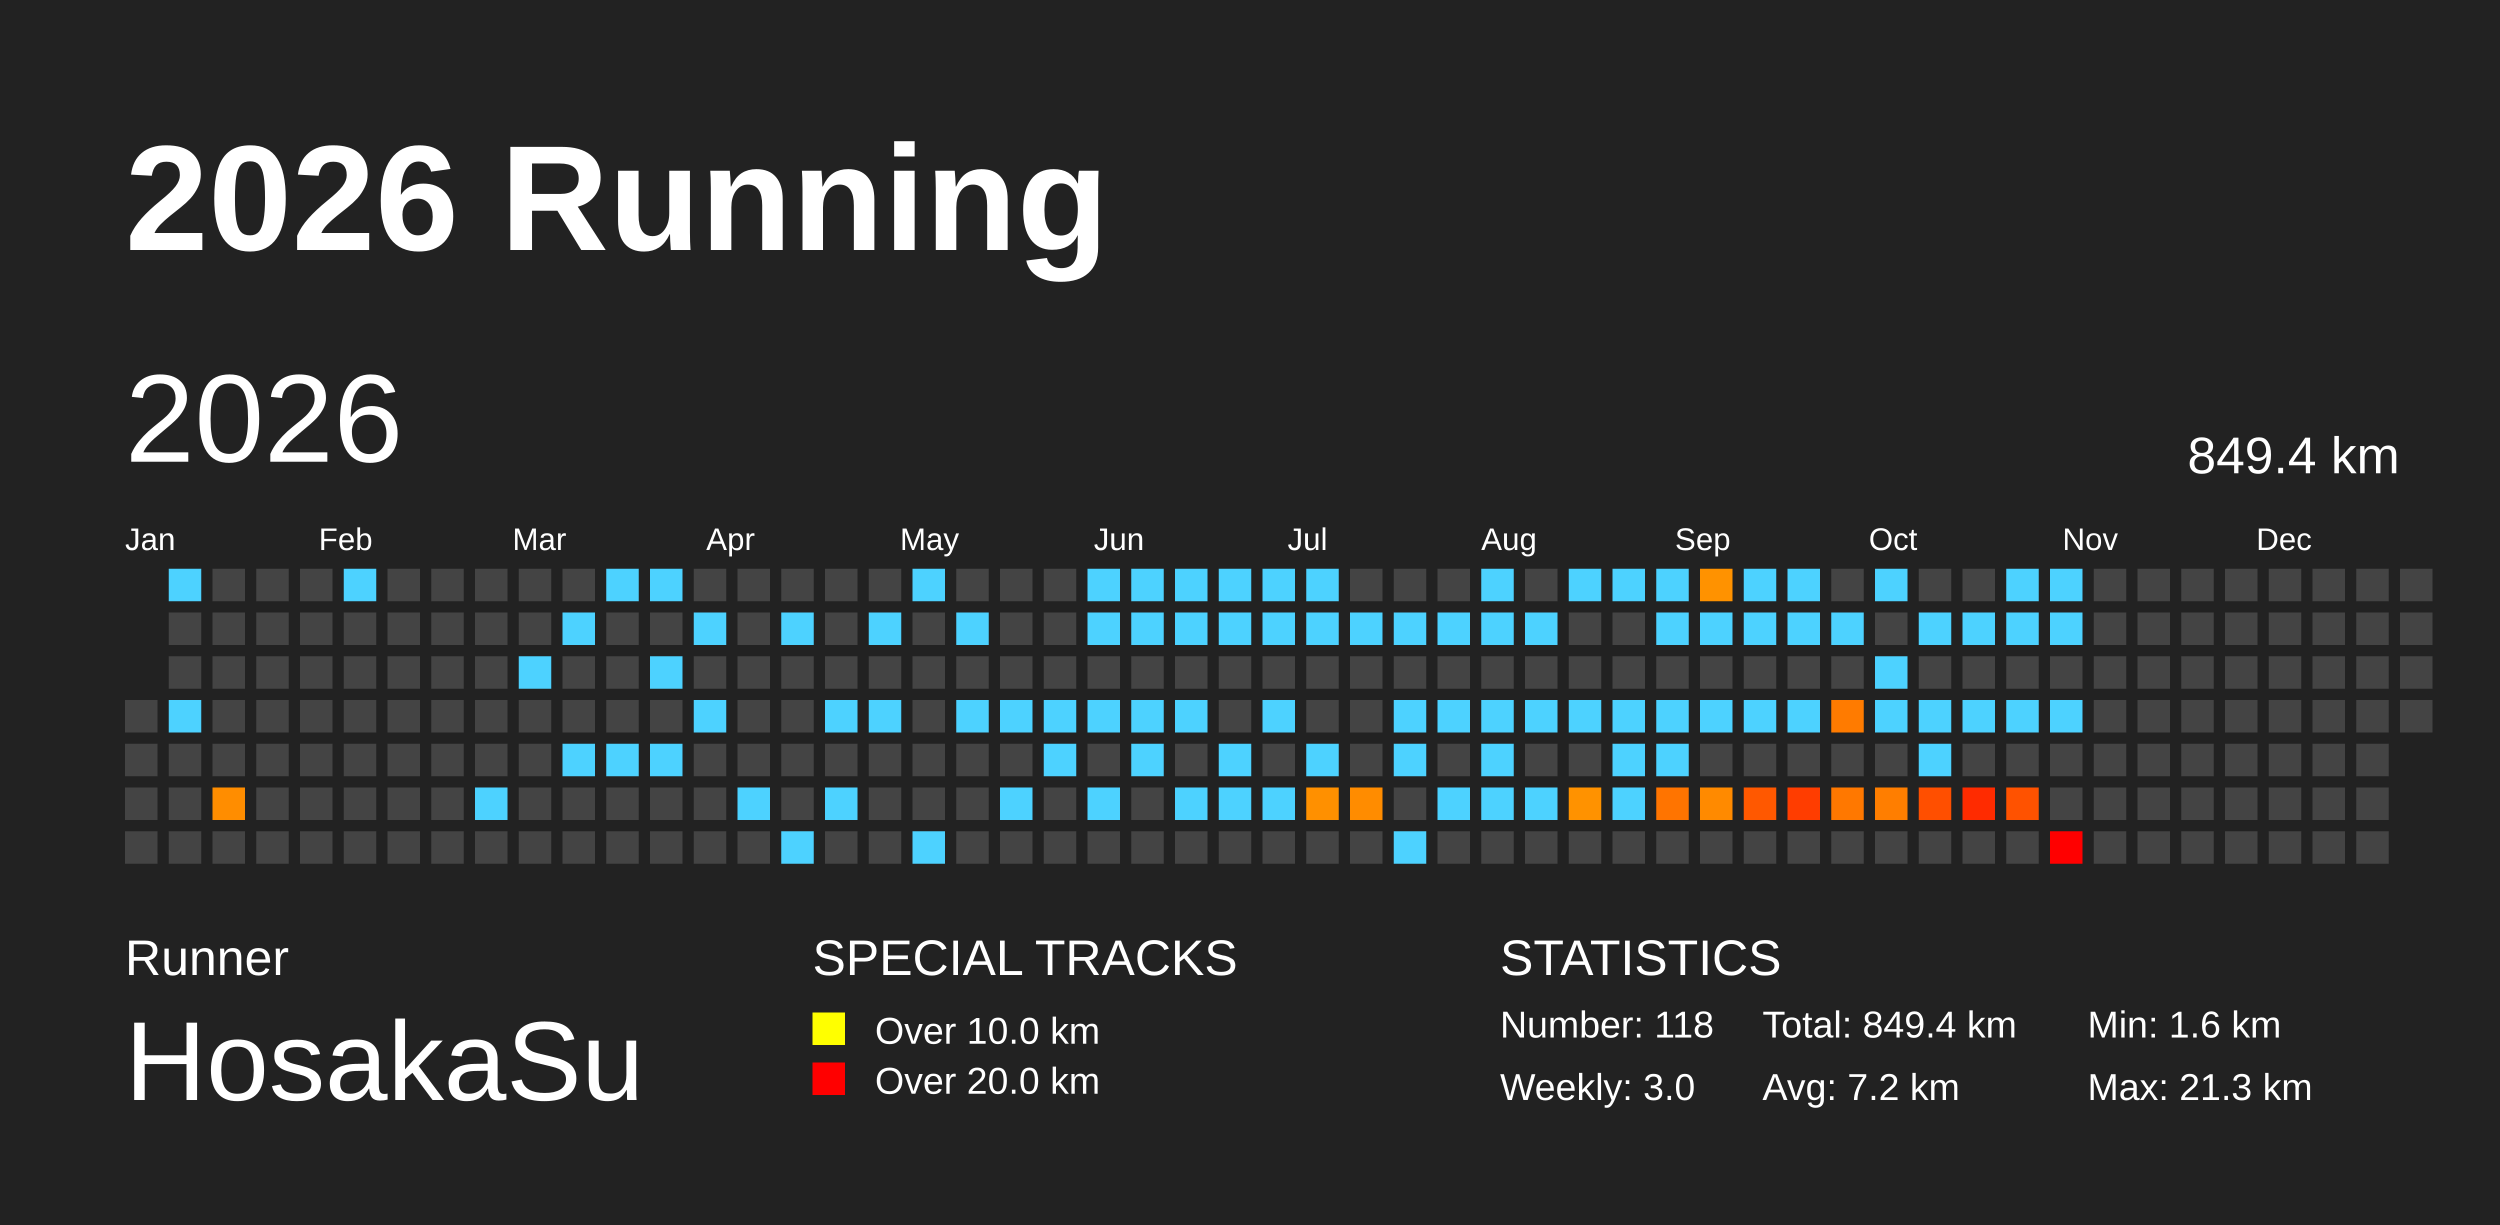
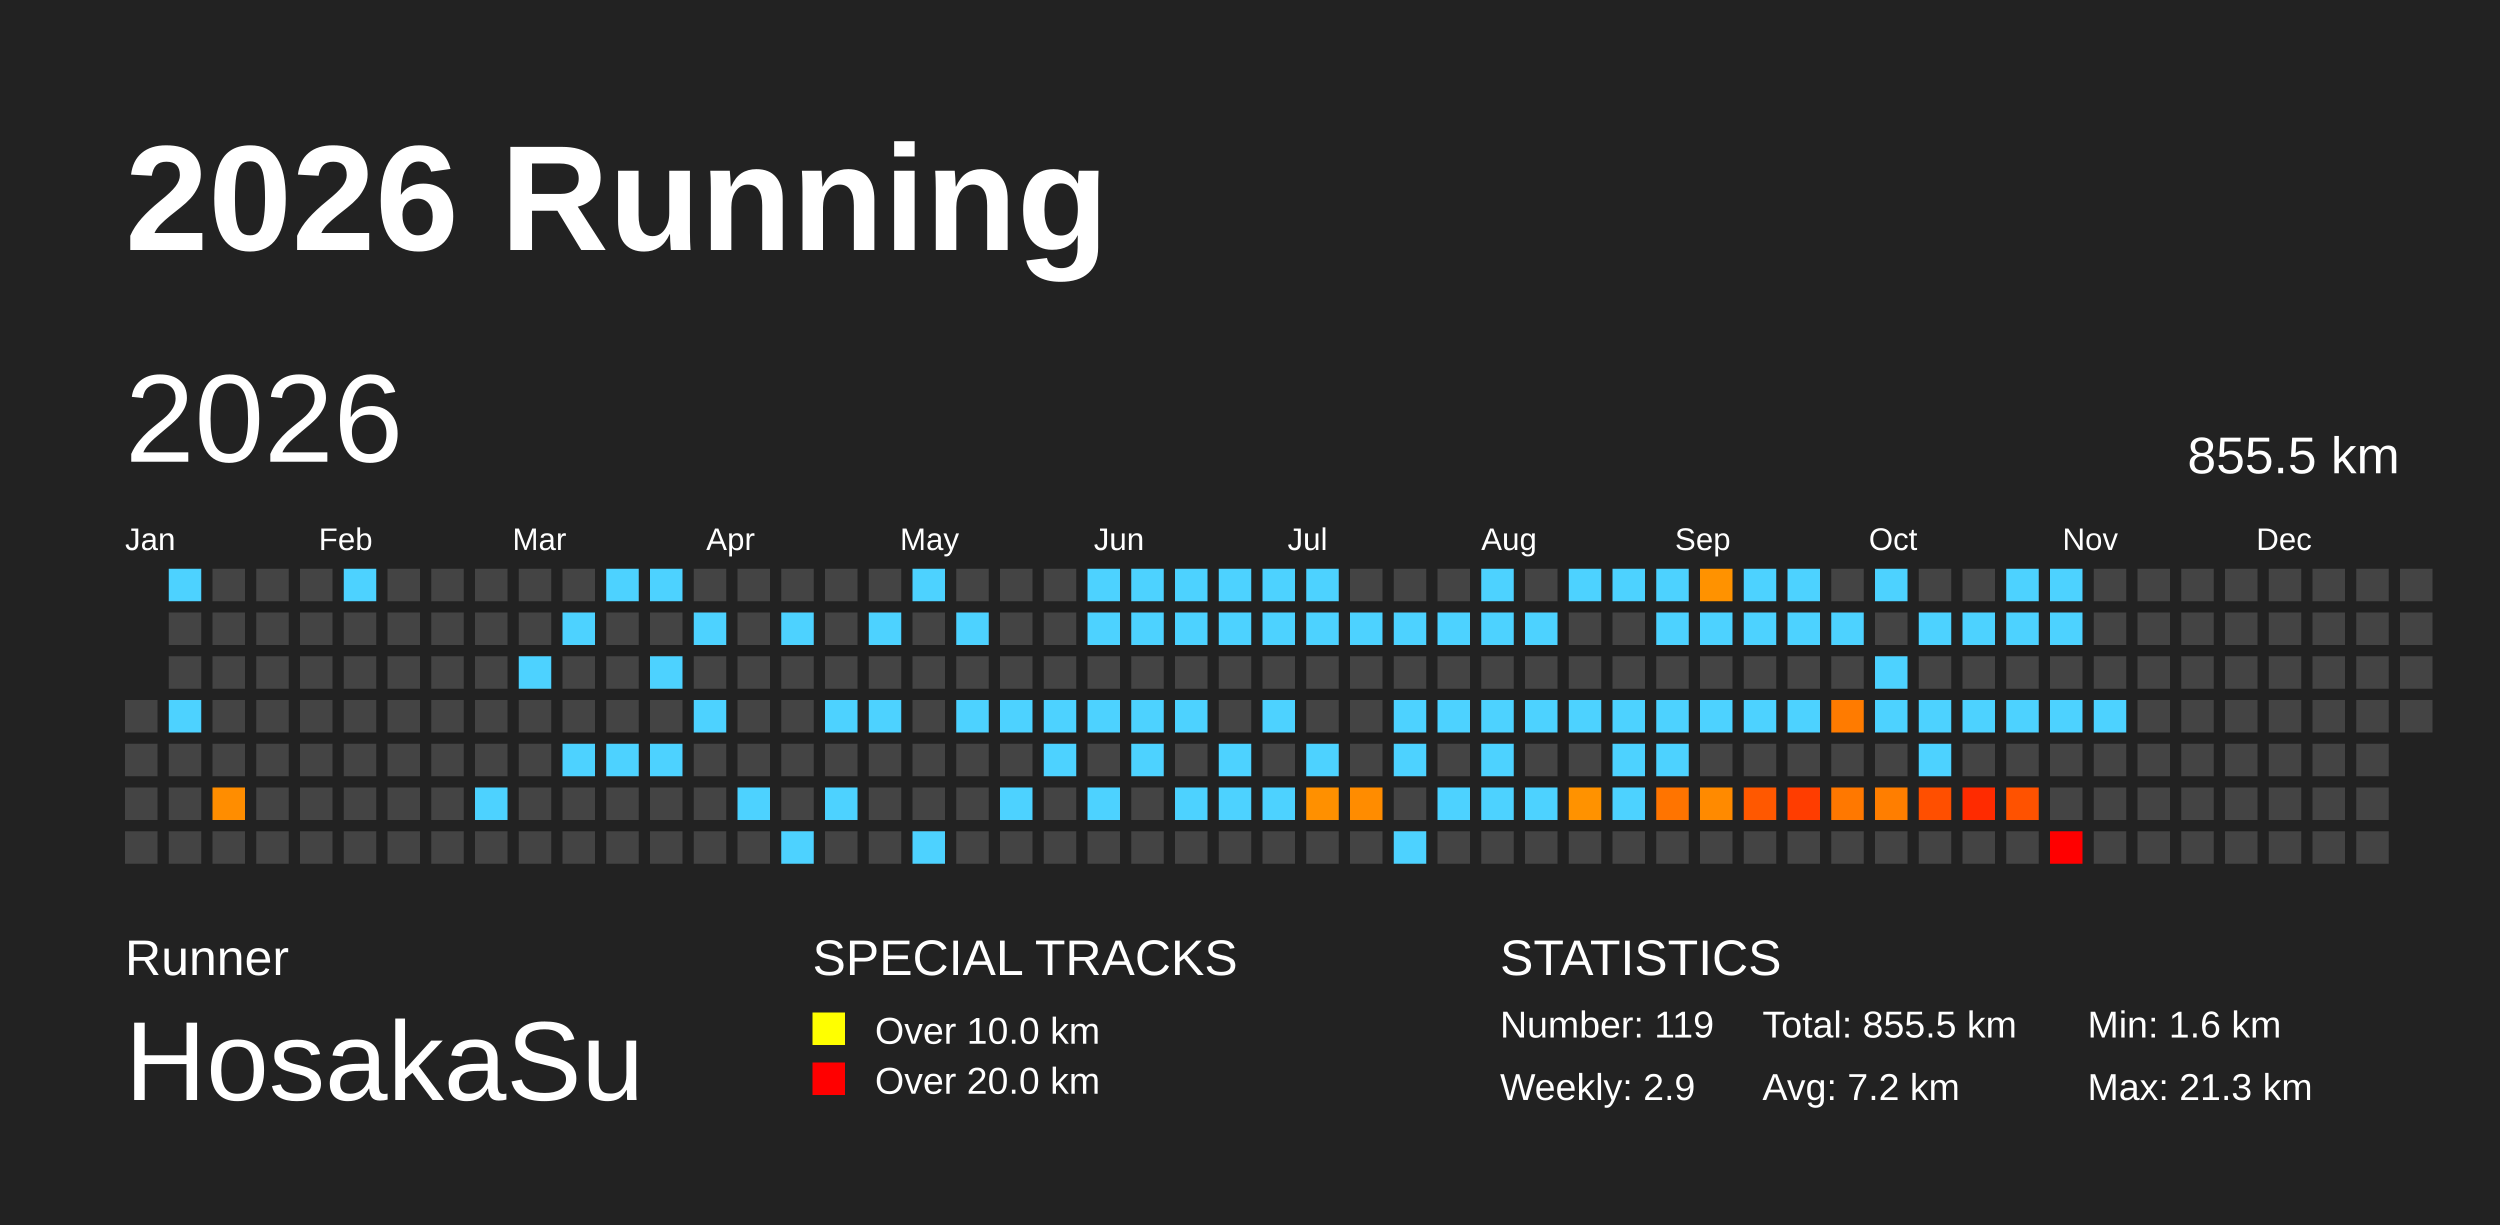
<svg xmlns="http://www.w3.org/2000/svg" baseProfile="full" height="98mm" version="1.1" viewBox="0,0,200,98" width="200mm">
  <defs>
    <pattern height="2" id="indoor-stripe" patternUnits="userSpaceOnUse" width="2">
      <line stroke="white" stroke-opacity="0.45" stroke-width="0.5" x1="0" x2="2" y1="2" y2="0" />
    </pattern>
  </defs>
  <rect fill="#222222" height="98" width="200" x="0" y="0" />
  <text fill="#FFFFFF" style="font-size:12px; font-family:Arial; font-weight:bold;" x="10" y="20">2026 Running</text>
  <text fill="#FFFFFF" style="font-size:4px; font-family:Arial" x="10" y="78">Runner</text>
  <text fill="#FFFFFF" style="font-size:9px; font-family:Arial" x="10" y="88">HosakaSu</text>
  <text fill="#FFFFFF" style="font-size:4px; font-family:Arial" x="65" y="78">SPECIAL TRACKS</text>
  <rect fill="yellow" height="2.6" width="2.6" x="65" y="81" />
  <text fill="#FFFFFF" style="font-size:3px; font-family:Arial" x="70" y="83.5">Over 10.0 km</text>
  <rect fill="red" height="2.6" width="2.6" x="65" y="85" />
  <text fill="#FFFFFF" style="font-size:3px; font-family:Arial" x="70" y="87.5">Over 20.0 km</text>
  <text fill="#FFFFFF" style="font-size:4px; font-family:Arial" x="120" y="78">STATISTICS</text>
-   <text fill="#FFFFFF" style="font-size:3px; font-family:Arial" x="120" y="83">Number: 118</text>
-   <text fill="#FFFFFF" style="font-size:3px; font-family:Arial" x="120" y="88">Weekly: 3.0</text>
-   <text fill="#FFFFFF" style="font-size:3px; font-family:Arial" x="141" y="83">Total: 849.4 km</text>
+   <text fill="#FFFFFF" style="font-size:3px; font-family:Arial" x="120" y="83">Number: 119</text>
+   <text fill="#FFFFFF" style="font-size:3px; font-family:Arial" x="120" y="88">Weekly: 2.9</text>
+   <text fill="#FFFFFF" style="font-size:3px; font-family:Arial" x="141" y="83">Total: 855.5 km</text>
  <text fill="#FFFFFF" style="font-size:3px; font-family:Arial" x="141" y="88">Avg: 7.2 km</text>
  <text fill="#FFFFFF" style="font-size:3px; font-family:Arial" x="167" y="83">Min: 1.6 km</text>
  <text fill="#FFFFFF" style="font-size:3px; font-family:Arial" x="167" y="88">Max: 21.3 km</text>
  <text dominant-baseline="hanging" fill="#FFFFFF" style="font-size:10.0px; font-family:Arial;" x="10" y="30">2026</text>
-   <text dominant-baseline="hanging" fill="#FFFFFF" style="font-size:4.125px; font-family:Arial;" x="175" y="35">849.4 km</text>
+   <text dominant-baseline="hanging" fill="#FFFFFF" style="font-size:4.125px; font-family:Arial;" x="175" y="35">855.5 km</text>
  <text fill="#FFFFFF" style="font-size:2.5px; font-family:Arial" x="10.0" y="44">Jan</text>
  <text fill="#FFFFFF" style="font-size:2.5px; font-family:Arial" x="25.5" y="44">Feb</text>
  <text fill="#FFFFFF" style="font-size:2.5px; font-family:Arial" x="41.0" y="44">Mar</text>
  <text fill="#FFFFFF" style="font-size:2.5px; font-family:Arial" x="56.5" y="44">Apr</text>
  <text fill="#FFFFFF" style="font-size:2.5px; font-family:Arial" x="72.0" y="44">May</text>
  <text fill="#FFFFFF" style="font-size:2.5px; font-family:Arial" x="87.5" y="44">Jun</text>
  <text fill="#FFFFFF" style="font-size:2.5px; font-family:Arial" x="103.0" y="44">Jul</text>
  <text fill="#FFFFFF" style="font-size:2.5px; font-family:Arial" x="118.5" y="44">Aug</text>
  <text fill="#FFFFFF" style="font-size:2.5px; font-family:Arial" x="134.0" y="44">Sep</text>
  <text fill="#FFFFFF" style="font-size:2.5px; font-family:Arial" x="149.5" y="44">Oct</text>
  <text fill="#FFFFFF" style="font-size:2.5px; font-family:Arial" x="165.0" y="44">Nov</text>
  <text fill="#FFFFFF" style="font-size:2.5px; font-family:Arial" x="180.5" y="44">Dec</text>
  <rect fill="#444444" height="2.6" width="2.6" x="10.0" y="56.0" />
  <rect fill="#444444" height="2.6" width="2.6" x="10.0" y="59.5" />
  <rect fill="#444444" height="2.6" width="2.6" x="10.0" y="63.0" />
  <rect fill="#444444" height="2.6" width="2.6" x="10.0" y="66.5" />
  <rect fill="#4dd2ff" height="2.6" width="2.6" x="13.5" y="45.5" />
  <rect fill="#444444" height="2.6" width="2.6" x="13.5" y="49.0" />
  <rect fill="#444444" height="2.6" width="2.6" x="13.5" y="52.5" />
  <rect fill="#4dd2ff" height="2.6" width="2.6" x="13.5" y="56.0" />
  <rect fill="#444444" height="2.6" width="2.6" x="13.5" y="59.5" />
  <rect fill="#444444" height="2.6" width="2.6" x="13.5" y="63.0" />
  <rect fill="#444444" height="2.6" width="2.6" x="13.5" y="66.5" />
  <rect fill="#444444" height="2.6" width="2.6" x="17.0" y="45.5" />
  <rect fill="#444444" height="2.6" width="2.6" x="17.0" y="49.0" />
  <rect fill="#444444" height="2.6" width="2.6" x="17.0" y="52.5" />
  <rect fill="#444444" height="2.6" width="2.6" x="17.0" y="56.0" />
  <rect fill="#444444" height="2.6" width="2.6" x="17.0" y="59.5" />
  <rect fill="#ff8d00" height="2.6" width="2.6" x="17.0" y="63.0" />
  <rect fill="#444444" height="2.6" width="2.6" x="17.0" y="66.5" />
  <rect fill="#444444" height="2.6" width="2.6" x="20.5" y="45.5" />
  <rect fill="#444444" height="2.6" width="2.6" x="20.5" y="49.0" />
  <rect fill="#444444" height="2.6" width="2.6" x="20.5" y="52.5" />
  <rect fill="#444444" height="2.6" width="2.6" x="20.5" y="56.0" />
  <rect fill="#444444" height="2.6" width="2.6" x="20.5" y="59.5" />
  <rect fill="#444444" height="2.6" width="2.6" x="20.5" y="63.0" />
  <rect fill="#444444" height="2.6" width="2.6" x="20.5" y="66.5" />
  <rect fill="#444444" height="2.6" width="2.6" x="24.0" y="45.5" />
  <rect fill="#444444" height="2.6" width="2.6" x="24.0" y="49.0" />
  <rect fill="#444444" height="2.6" width="2.6" x="24.0" y="52.5" />
  <rect fill="#444444" height="2.6" width="2.6" x="24.0" y="56.0" />
  <rect fill="#444444" height="2.6" width="2.6" x="24.0" y="59.5" />
  <rect fill="#444444" height="2.6" width="2.6" x="24.0" y="63.0" />
  <rect fill="#444444" height="2.6" width="2.6" x="24.0" y="66.5" />
  <rect fill="#4dd2ff" height="2.6" width="2.6" x="27.5" y="45.5" />
  <rect fill="#444444" height="2.6" width="2.6" x="27.5" y="49.0" />
  <rect fill="#444444" height="2.6" width="2.6" x="27.5" y="52.5" />
  <rect fill="#444444" height="2.6" width="2.6" x="27.5" y="56.0" />
  <rect fill="#444444" height="2.6" width="2.6" x="27.5" y="59.5" />
  <rect fill="#444444" height="2.6" width="2.6" x="27.5" y="63.0" />
  <rect fill="#444444" height="2.6" width="2.6" x="27.5" y="66.5" />
  <rect fill="#444444" height="2.6" width="2.6" x="31.0" y="45.5" />
  <rect fill="#444444" height="2.6" width="2.6" x="31.0" y="49.0" />
  <rect fill="#444444" height="2.6" width="2.6" x="31.0" y="52.5" />
  <rect fill="#444444" height="2.6" width="2.6" x="31.0" y="56.0" />
  <rect fill="#444444" height="2.6" width="2.6" x="31.0" y="59.5" />
  <rect fill="#444444" height="2.6" width="2.6" x="31.0" y="63.0" />
  <rect fill="#444444" height="2.6" width="2.6" x="31.0" y="66.5" />
  <rect fill="#444444" height="2.6" width="2.6" x="34.5" y="45.5" />
  <rect fill="#444444" height="2.6" width="2.6" x="34.5" y="49.0" />
  <rect fill="#444444" height="2.6" width="2.6" x="34.5" y="52.5" />
  <rect fill="#444444" height="2.6" width="2.6" x="34.5" y="56.0" />
  <rect fill="#444444" height="2.6" width="2.6" x="34.5" y="59.5" />
  <rect fill="#444444" height="2.6" width="2.6" x="34.5" y="63.0" />
  <rect fill="#444444" height="2.6" width="2.6" x="34.5" y="66.5" />
  <rect fill="#444444" height="2.6" width="2.6" x="38.0" y="45.5" />
  <rect fill="#444444" height="2.6" width="2.6" x="38.0" y="49.0" />
  <rect fill="#444444" height="2.6" width="2.6" x="38.0" y="52.5" />
  <rect fill="#444444" height="2.6" width="2.6" x="38.0" y="56.0" />
  <rect fill="#444444" height="2.6" width="2.6" x="38.0" y="59.5" />
  <rect fill="#4dd2ff" height="2.6" width="2.6" x="38.0" y="63.0" />
  <rect fill="#444444" height="2.6" width="2.6" x="38.0" y="66.5" />
  <rect fill="#444444" height="2.6" width="2.6" x="41.5" y="45.5" />
  <rect fill="#444444" height="2.6" width="2.6" x="41.5" y="49.0" />
  <rect fill="#4dd2ff" height="2.6" width="2.6" x="41.5" y="52.5" />
  <rect fill="#444444" height="2.6" width="2.6" x="41.5" y="56.0" />
  <rect fill="#444444" height="2.6" width="2.6" x="41.5" y="59.5" />
  <rect fill="#444444" height="2.6" width="2.6" x="41.5" y="63.0" />
  <rect fill="#444444" height="2.6" width="2.6" x="41.5" y="66.5" />
  <rect fill="#444444" height="2.6" width="2.6" x="45.0" y="45.5" />
  <rect fill="#4dd2ff" height="2.6" width="2.6" x="45.0" y="49.0" />
  <rect fill="#444444" height="2.6" width="2.6" x="45.0" y="52.5" />
  <rect fill="#444444" height="2.6" width="2.6" x="45.0" y="56.0" />
  <rect fill="#4dd2ff" height="2.6" width="2.6" x="45.0" y="59.5" />
  <rect fill="#444444" height="2.6" width="2.6" x="45.0" y="63.0" />
  <rect fill="#444444" height="2.6" width="2.6" x="45.0" y="66.5" />
  <rect fill="#4dd2ff" height="2.6" width="2.6" x="48.5" y="45.5" />
  <rect fill="#444444" height="2.6" width="2.6" x="48.5" y="49.0" />
  <rect fill="#444444" height="2.6" width="2.6" x="48.5" y="52.5" />
  <rect fill="#444444" height="2.6" width="2.6" x="48.5" y="56.0" />
  <rect fill="#4dd2ff" height="2.6" width="2.6" x="48.5" y="59.5" />
  <rect fill="#444444" height="2.6" width="2.6" x="48.5" y="63.0" />
  <rect fill="#444444" height="2.6" width="2.6" x="48.5" y="66.5" />
  <rect fill="#4dd2ff" height="2.6" width="2.6" x="52.0" y="45.5" />
  <rect fill="#444444" height="2.6" width="2.6" x="52.0" y="49.0" />
  <rect fill="#4dd2ff" height="2.6" width="2.6" x="52.0" y="52.5" />
  <rect fill="#444444" height="2.6" width="2.6" x="52.0" y="56.0" />
  <rect fill="#4dd2ff" height="2.6" width="2.6" x="52.0" y="59.5" />
  <rect fill="#444444" height="2.6" width="2.6" x="52.0" y="63.0" />
  <rect fill="#444444" height="2.6" width="2.6" x="52.0" y="66.5" />
  <rect fill="#444444" height="2.6" width="2.6" x="55.5" y="45.5" />
  <rect fill="#4dd2ff" height="2.6" width="2.6" x="55.5" y="49.0" />
  <rect fill="#444444" height="2.6" width="2.6" x="55.5" y="52.5" />
  <rect fill="#4dd2ff" height="2.6" width="2.6" x="55.5" y="56.0" />
  <rect fill="#444444" height="2.6" width="2.6" x="55.5" y="59.5" />
  <rect fill="#444444" height="2.6" width="2.6" x="55.5" y="63.0" />
  <rect fill="#444444" height="2.6" width="2.6" x="55.5" y="66.5" />
  <rect fill="#444444" height="2.6" width="2.6" x="59.0" y="45.5" />
  <rect fill="#444444" height="2.6" width="2.6" x="59.0" y="49.0" />
  <rect fill="#444444" height="2.6" width="2.6" x="59.0" y="52.5" />
  <rect fill="#444444" height="2.6" width="2.6" x="59.0" y="56.0" />
  <rect fill="#444444" height="2.6" width="2.6" x="59.0" y="59.5" />
  <rect fill="#4dd2ff" height="2.6" width="2.6" x="59.0" y="63.0" />
  <rect fill="#444444" height="2.6" width="2.6" x="59.0" y="66.5" />
  <rect fill="#444444" height="2.6" width="2.6" x="62.5" y="45.5" />
  <rect fill="#4dd2ff" height="2.6" width="2.6" x="62.5" y="49.0" />
  <rect fill="#444444" height="2.6" width="2.6" x="62.5" y="52.5" />
  <rect fill="#444444" height="2.6" width="2.6" x="62.5" y="56.0" />
  <rect fill="#444444" height="2.6" width="2.6" x="62.5" y="59.5" />
  <rect fill="#444444" height="2.6" width="2.6" x="62.5" y="63.0" />
  <rect fill="#4dd2ff" height="2.6" width="2.6" x="62.5" y="66.5" />
  <rect fill="#444444" height="2.6" width="2.6" x="66.0" y="45.5" />
  <rect fill="#444444" height="2.6" width="2.6" x="66.0" y="49.0" />
  <rect fill="#444444" height="2.6" width="2.6" x="66.0" y="52.5" />
  <rect fill="#4dd2ff" height="2.6" width="2.6" x="66.0" y="56.0" />
  <rect fill="#444444" height="2.6" width="2.6" x="66.0" y="59.5" />
  <rect fill="#4dd2ff" height="2.6" width="2.6" x="66.0" y="63.0" />
  <rect fill="#444444" height="2.6" width="2.6" x="66.0" y="66.5" />
  <rect fill="#444444" height="2.6" width="2.6" x="69.5" y="45.5" />
  <rect fill="#4dd2ff" height="2.6" width="2.6" x="69.5" y="49.0" />
  <rect fill="#444444" height="2.6" width="2.6" x="69.5" y="52.5" />
  <rect fill="#4dd2ff" height="2.6" width="2.6" x="69.5" y="56.0" />
  <rect fill="#444444" height="2.6" width="2.6" x="69.5" y="59.5" />
  <rect fill="#444444" height="2.6" width="2.6" x="69.5" y="63.0" />
  <rect fill="#444444" height="2.6" width="2.6" x="69.5" y="66.5" />
  <rect fill="#4dd2ff" height="2.6" width="2.6" x="73.0" y="45.5" />
  <rect fill="#444444" height="2.6" width="2.6" x="73.0" y="49.0" />
  <rect fill="#444444" height="2.6" width="2.6" x="73.0" y="52.5" />
  <rect fill="#444444" height="2.6" width="2.6" x="73.0" y="56.0" />
  <rect fill="#444444" height="2.6" width="2.6" x="73.0" y="59.5" />
  <rect fill="#444444" height="2.6" width="2.6" x="73.0" y="63.0" />
  <rect fill="#4dd2ff" height="2.6" width="2.6" x="73.0" y="66.5" />
  <rect fill="#444444" height="2.6" width="2.6" x="76.5" y="45.5" />
  <rect fill="#4dd2ff" height="2.6" width="2.6" x="76.5" y="49.0" />
  <rect fill="#444444" height="2.6" width="2.6" x="76.5" y="52.5" />
  <rect fill="#4dd2ff" height="2.6" width="2.6" x="76.5" y="56.0" />
  <rect fill="#444444" height="2.6" width="2.6" x="76.5" y="59.5" />
  <rect fill="#444444" height="2.6" width="2.6" x="76.5" y="63.0" />
  <rect fill="#444444" height="2.6" width="2.6" x="76.5" y="66.5" />
  <rect fill="#444444" height="2.6" width="2.6" x="80.0" y="45.5" />
  <rect fill="#444444" height="2.6" width="2.6" x="80.0" y="49.0" />
  <rect fill="#444444" height="2.6" width="2.6" x="80.0" y="52.5" />
  <rect fill="#4dd2ff" height="2.6" width="2.6" x="80.0" y="56.0" />
  <rect fill="#444444" height="2.6" width="2.6" x="80.0" y="59.5" />
  <rect fill="#4dd2ff" height="2.6" width="2.6" x="80.0" y="63.0" />
  <rect fill="#444444" height="2.6" width="2.6" x="80.0" y="66.5" />
  <rect fill="#444444" height="2.6" width="2.6" x="83.5" y="45.5" />
  <rect fill="#444444" height="2.6" width="2.6" x="83.5" y="49.0" />
  <rect fill="#444444" height="2.6" width="2.6" x="83.5" y="52.5" />
  <rect fill="#4dd2ff" height="2.6" width="2.6" x="83.5" y="56.0" />
  <rect fill="#4dd2ff" height="2.6" width="2.6" x="83.5" y="59.5" />
  <rect fill="#444444" height="2.6" width="2.6" x="83.5" y="63.0" />
  <rect fill="#444444" height="2.6" width="2.6" x="83.5" y="66.5" />
  <rect fill="#4dd2ff" height="2.6" width="2.6" x="87.0" y="45.5" />
  <rect fill="#4dd2ff" height="2.6" width="2.6" x="87.0" y="49.0" />
  <rect fill="#444444" height="2.6" width="2.6" x="87.0" y="52.5" />
  <rect fill="#4dd2ff" height="2.6" width="2.6" x="87.0" y="56.0" />
  <rect fill="#444444" height="2.6" width="2.6" x="87.0" y="59.5" />
  <rect fill="#4dd2ff" height="2.6" width="2.6" x="87.0" y="63.0" />
  <rect fill="#444444" height="2.6" width="2.6" x="87.0" y="66.5" />
  <rect fill="#4dd2ff" height="2.6" width="2.6" x="90.5" y="45.5" />
  <rect fill="#4dd2ff" height="2.6" width="2.6" x="90.5" y="49.0" />
  <rect fill="#444444" height="2.6" width="2.6" x="90.5" y="52.5" />
  <rect fill="#4dd2ff" height="2.6" width="2.6" x="90.5" y="56.0" />
  <rect fill="#4dd2ff" height="2.6" width="2.6" x="90.5" y="59.5" />
  <rect fill="#444444" height="2.6" width="2.6" x="90.5" y="63.0" />
  <rect fill="#444444" height="2.6" width="2.6" x="90.5" y="66.5" />
  <rect fill="#4dd2ff" height="2.6" width="2.6" x="94.0" y="45.5" />
  <rect fill="#4dd2ff" height="2.6" width="2.6" x="94.0" y="49.0" />
  <rect fill="#444444" height="2.6" width="2.6" x="94.0" y="52.5" />
  <rect fill="#4dd2ff" height="2.6" width="2.6" x="94.0" y="56.0" />
  <rect fill="#444444" height="2.6" width="2.6" x="94.0" y="59.5" />
  <rect fill="#4dd2ff" height="2.6" width="2.6" x="94.0" y="63.0" />
  <rect fill="#444444" height="2.6" width="2.6" x="94.0" y="66.5" />
  <rect fill="#4dd2ff" height="2.6" width="2.6" x="97.5" y="45.5" />
  <rect fill="#4dd2ff" height="2.6" width="2.6" x="97.5" y="49.0" />
  <rect fill="#444444" height="2.6" width="2.6" x="97.5" y="52.5" />
  <rect fill="#444444" height="2.6" width="2.6" x="97.5" y="56.0" />
  <rect fill="#4dd2ff" height="2.6" width="2.6" x="97.5" y="59.5" />
  <rect fill="#4dd2ff" height="2.6" width="2.6" x="97.5" y="63.0" />
  <rect fill="#444444" height="2.6" width="2.6" x="97.5" y="66.5" />
  <rect fill="#4dd2ff" height="2.6" width="2.6" x="101.0" y="45.5" />
  <rect fill="#4dd2ff" height="2.6" width="2.6" x="101.0" y="49.0" />
  <rect fill="#444444" height="2.6" width="2.6" x="101.0" y="52.5" />
  <rect fill="#4dd2ff" height="2.6" width="2.6" x="101.0" y="56.0" />
  <rect fill="#444444" height="2.6" width="2.6" x="101.0" y="59.5" />
  <rect fill="#4dd2ff" height="2.6" width="2.6" x="101.0" y="63.0" />
  <rect fill="#444444" height="2.6" width="2.6" x="101.0" y="66.5" />
  <rect fill="#4dd2ff" height="2.6" width="2.6" x="104.5" y="45.5" />
  <rect fill="#4dd2ff" height="2.6" width="2.6" x="104.5" y="49.0" />
  <rect fill="#444444" height="2.6" width="2.6" x="104.5" y="52.5" />
  <rect fill="#444444" height="2.6" width="2.6" x="104.5" y="56.0" />
  <rect fill="#4dd2ff" height="2.6" width="2.6" x="104.5" y="59.5" />
  <rect fill="#ff9000" height="2.6" width="2.6" x="104.5" y="63.0" />
  <rect fill="#444444" height="2.6" width="2.6" x="104.5" y="66.5" />
  <rect fill="#444444" height="2.6" width="2.6" x="108.0" y="45.5" />
  <rect fill="#4dd2ff" height="2.6" width="2.6" x="108.0" y="49.0" />
  <rect fill="#444444" height="2.6" width="2.6" x="108.0" y="52.5" />
  <rect fill="#444444" height="2.6" width="2.6" x="108.0" y="56.0" />
  <rect fill="#444444" height="2.6" width="2.6" x="108.0" y="59.5" />
  <rect fill="#ff8c00" height="2.6" width="2.6" x="108.0" y="63.0" />
  <rect fill="#444444" height="2.6" width="2.6" x="108.0" y="66.5" />
  <rect fill="#444444" height="2.6" width="2.6" x="111.5" y="45.5" />
  <rect fill="#4dd2ff" height="2.6" width="2.6" x="111.5" y="49.0" />
  <rect fill="#444444" height="2.6" width="2.6" x="111.5" y="52.5" />
  <rect fill="#4dd2ff" height="2.6" width="2.6" x="111.5" y="56.0" />
  <rect fill="#4dd2ff" height="2.6" width="2.6" x="111.5" y="59.5" />
  <rect fill="#444444" height="2.6" width="2.6" x="111.5" y="63.0" />
  <rect fill="#4dd2ff" height="2.6" width="2.6" x="111.5" y="66.5" />
  <rect fill="#444444" height="2.6" width="2.6" x="115.0" y="45.5" />
  <rect fill="#4dd2ff" height="2.6" width="2.6" x="115.0" y="49.0" />
  <rect fill="#444444" height="2.6" width="2.6" x="115.0" y="52.5" />
  <rect fill="#4dd2ff" height="2.6" width="2.6" x="115.0" y="56.0" />
  <rect fill="#444444" height="2.6" width="2.6" x="115.0" y="59.5" />
  <rect fill="#4dd2ff" height="2.6" width="2.6" x="115.0" y="63.0" />
  <rect fill="#444444" height="2.6" width="2.6" x="115.0" y="66.5" />
  <rect fill="#4dd2ff" height="2.6" width="2.6" x="118.5" y="45.5" />
  <rect fill="#4dd2ff" height="2.6" width="2.6" x="118.5" y="49.0" />
  <rect fill="#444444" height="2.6" width="2.6" x="118.5" y="52.5" />
  <rect fill="#4dd2ff" height="2.6" width="2.6" x="118.5" y="56.0" />
  <rect fill="#4dd2ff" height="2.6" width="2.6" x="118.5" y="59.5" />
  <rect fill="#4dd2ff" height="2.6" width="2.6" x="118.5" y="63.0" />
  <rect fill="#444444" height="2.6" width="2.6" x="118.5" y="66.5" />
  <rect fill="#444444" height="2.6" width="2.6" x="122.0" y="45.5" />
  <rect fill="#4dd2ff" height="2.6" width="2.6" x="122.0" y="49.0" />
  <rect fill="#444444" height="2.6" width="2.6" x="122.0" y="52.5" />
  <rect fill="#4dd2ff" height="2.6" width="2.6" x="122.0" y="56.0" />
  <rect fill="#444444" height="2.6" width="2.6" x="122.0" y="59.5" />
  <rect fill="#4dd2ff" height="2.6" width="2.6" x="122.0" y="63.0" />
  <rect fill="#444444" height="2.6" width="2.6" x="122.0" y="66.5" />
  <rect fill="#4dd2ff" height="2.6" width="2.6" x="125.5" y="45.5" />
  <rect fill="#444444" height="2.6" width="2.6" x="125.5" y="49.0" />
  <rect fill="#444444" height="2.6" width="2.6" x="125.5" y="52.5" />
  <rect fill="#4dd2ff" height="2.6" width="2.6" x="125.5" y="56.0" />
  <rect fill="#444444" height="2.6" width="2.6" x="125.5" y="59.5" />
  <rect fill="#ff9200" height="2.6" width="2.6" x="125.5" y="63.0" />
  <rect fill="#444444" height="2.6" width="2.6" x="125.5" y="66.5" />
  <rect fill="#4dd2ff" height="2.6" width="2.6" x="129.0" y="45.5" />
  <rect fill="#444444" height="2.6" width="2.6" x="129.0" y="49.0" />
  <rect fill="#444444" height="2.6" width="2.6" x="129.0" y="52.5" />
  <rect fill="#4dd2ff" height="2.6" width="2.6" x="129.0" y="56.0" />
  <rect fill="#4dd2ff" height="2.6" width="2.6" x="129.0" y="59.5" />
  <rect fill="#4dd2ff" height="2.6" width="2.6" x="129.0" y="63.0" />
  <rect fill="#444444" height="2.6" width="2.6" x="129.0" y="66.5" />
  <rect fill="#4dd2ff" height="2.6" width="2.6" x="132.5" y="45.5" />
  <rect fill="#4dd2ff" height="2.6" width="2.6" x="132.5" y="49.0" />
  <rect fill="#444444" height="2.6" width="2.6" x="132.5" y="52.5" />
  <rect fill="#4dd2ff" height="2.6" width="2.6" x="132.5" y="56.0" />
  <rect fill="#4dd2ff" height="2.6" width="2.6" x="132.5" y="59.5" />
  <rect fill="#ff7400" height="2.6" width="2.6" x="132.5" y="63.0" />
  <rect fill="#444444" height="2.6" width="2.6" x="132.5" y="66.5" />
  <rect fill="#ff9200" height="2.6" width="2.6" x="136.0" y="45.5" />
  <rect fill="#4dd2ff" height="2.6" width="2.6" x="136.0" y="49.0" />
  <rect fill="#444444" height="2.6" width="2.6" x="136.0" y="52.5" />
  <rect fill="#4dd2ff" height="2.6" width="2.6" x="136.0" y="56.0" />
  <rect fill="#444444" height="2.6" width="2.6" x="136.0" y="59.5" />
  <rect fill="#ff8a00" height="2.6" width="2.6" x="136.0" y="63.0" />
  <rect fill="#444444" height="2.6" width="2.6" x="136.0" y="66.5" />
  <rect fill="#4dd2ff" height="2.6" width="2.6" x="139.5" y="45.5" />
  <rect fill="#4dd2ff" height="2.6" width="2.6" x="139.5" y="49.0" />
  <rect fill="#444444" height="2.6" width="2.6" x="139.5" y="52.5" />
  <rect fill="#4dd2ff" height="2.6" width="2.6" x="139.5" y="56.0" />
  <rect fill="#444444" height="2.6" width="2.6" x="139.5" y="59.5" />
  <rect fill="#ff5800" height="2.6" width="2.6" x="139.5" y="63.0" />
  <rect fill="#444444" height="2.6" width="2.6" x="139.5" y="66.5" />
  <rect fill="#4dd2ff" height="2.6" width="2.6" x="143.0" y="45.5" />
  <rect fill="#4dd2ff" height="2.6" width="2.6" x="143.0" y="49.0" />
  <rect fill="#444444" height="2.6" width="2.6" x="143.0" y="52.5" />
  <rect fill="#4dd2ff" height="2.6" width="2.6" x="143.0" y="56.0" />
  <rect fill="#444444" height="2.6" width="2.6" x="143.0" y="59.5" />
  <rect fill="#ff3d00" height="2.6" width="2.6" x="143.0" y="63.0" />
  <rect fill="#444444" height="2.6" width="2.6" x="143.0" y="66.5" />
  <rect fill="#444444" height="2.6" width="2.6" x="146.5" y="45.5" />
  <rect fill="#4dd2ff" height="2.6" width="2.6" x="146.5" y="49.0" />
  <rect fill="#444444" height="2.6" width="2.6" x="146.5" y="52.5" />
  <rect fill="#ff7b00" height="2.6" width="2.6" x="146.5" y="56.0" />
  <rect fill="#444444" height="2.6" width="2.6" x="146.5" y="59.5" />
  <rect fill="#ff7800" height="2.6" width="2.6" x="146.5" y="63.0" />
  <rect fill="#444444" height="2.6" width="2.6" x="146.5" y="66.5" />
  <rect fill="#4dd2ff" height="2.6" width="2.6" x="150.0" y="45.5" />
  <rect fill="#444444" height="2.6" width="2.6" x="150.0" y="49.0" />
  <rect fill="#4dd2ff" height="2.6" width="2.6" x="150.0" y="52.5" />
  <rect fill="#4dd2ff" height="2.6" width="2.6" x="150.0" y="56.0" />
  <rect fill="#444444" height="2.6" width="2.6" x="150.0" y="59.5" />
  <rect fill="#ff7e00" height="2.6" width="2.6" x="150.0" y="63.0" />
  <rect fill="#444444" height="2.6" width="2.6" x="150.0" y="66.5" />
  <rect fill="#444444" height="2.6" width="2.6" x="153.5" y="45.5" />
  <rect fill="#4dd2ff" height="2.6" width="2.6" x="153.5" y="49.0" />
  <rect fill="#444444" height="2.6" width="2.6" x="153.5" y="52.5" />
  <rect fill="#4dd2ff" height="2.6" width="2.6" x="153.5" y="56.0" />
  <rect fill="#4dd2ff" height="2.6" width="2.6" x="153.5" y="59.5" />
  <rect fill="#ff4f00" height="2.6" width="2.6" x="153.5" y="63.0" />
  <rect fill="#444444" height="2.6" width="2.6" x="153.5" y="66.5" />
  <rect fill="#444444" height="2.6" width="2.6" x="157.0" y="45.5" />
  <rect fill="#4dd2ff" height="2.6" width="2.6" x="157.0" y="49.0" />
  <rect fill="#444444" height="2.6" width="2.6" x="157.0" y="52.5" />
  <rect fill="#4dd2ff" height="2.6" width="2.6" x="157.0" y="56.0" />
  <rect fill="#444444" height="2.6" width="2.6" x="157.0" y="59.5" />
  <rect fill="#ff2b00" height="2.6" width="2.6" x="157.0" y="63.0" />
  <rect fill="#444444" height="2.6" width="2.6" x="157.0" y="66.5" />
  <rect fill="#4dd2ff" height="2.6" width="2.6" x="160.5" y="45.5" />
  <rect fill="#4dd2ff" height="2.6" width="2.6" x="160.5" y="49.0" />
  <rect fill="#444444" height="2.6" width="2.6" x="160.5" y="52.5" />
  <rect fill="#4dd2ff" height="2.6" width="2.6" x="160.5" y="56.0" />
  <rect fill="#444444" height="2.6" width="2.6" x="160.5" y="59.5" />
  <rect fill="#ff5200" height="2.6" width="2.6" x="160.5" y="63.0" />
  <rect fill="#444444" height="2.6" width="2.6" x="160.5" y="66.5" />
  <rect fill="#4dd2ff" height="2.6" width="2.6" x="164.0" y="45.5" />
  <rect fill="#4dd2ff" height="2.6" width="2.6" x="164.0" y="49.0" />
  <rect fill="#444444" height="2.6" width="2.6" x="164.0" y="52.5" />
  <rect fill="#4dd2ff" height="2.6" width="2.6" x="164.0" y="56.0" />
  <rect fill="#444444" height="2.6" width="2.6" x="164.0" y="59.5" />
  <rect fill="#444444" height="2.6" width="2.6" x="164.0" y="63.0" />
  <rect fill="red" height="2.6" width="2.6" x="164.0" y="66.5" />
  <rect fill="#444444" height="2.6" width="2.6" x="167.5" y="45.5" />
  <rect fill="#444444" height="2.6" width="2.6" x="167.5" y="49.0" />
  <rect fill="#444444" height="2.6" width="2.6" x="167.5" y="52.5" />
-   <rect fill="#444444" height="2.6" width="2.6" x="167.5" y="56.0" />
+   <rect fill="#4dd2ff" height="2.6" width="2.6" x="167.5" y="56.0" />
  <rect fill="#444444" height="2.6" width="2.6" x="167.5" y="59.5" />
  <rect fill="#444444" height="2.6" width="2.6" x="167.5" y="63.0" />
  <rect fill="#444444" height="2.6" width="2.6" x="167.5" y="66.5" />
  <rect fill="#444444" height="2.6" width="2.6" x="171.0" y="45.5" />
  <rect fill="#444444" height="2.6" width="2.6" x="171.0" y="49.0" />
  <rect fill="#444444" height="2.6" width="2.6" x="171.0" y="52.5" />
  <rect fill="#444444" height="2.6" width="2.6" x="171.0" y="56.0" />
  <rect fill="#444444" height="2.6" width="2.6" x="171.0" y="59.5" />
  <rect fill="#444444" height="2.6" width="2.6" x="171.0" y="63.0" />
  <rect fill="#444444" height="2.6" width="2.6" x="171.0" y="66.5" />
  <rect fill="#444444" height="2.6" width="2.6" x="174.5" y="45.5" />
  <rect fill="#444444" height="2.6" width="2.6" x="174.5" y="49.0" />
  <rect fill="#444444" height="2.6" width="2.6" x="174.5" y="52.5" />
  <rect fill="#444444" height="2.6" width="2.6" x="174.5" y="56.0" />
  <rect fill="#444444" height="2.6" width="2.6" x="174.5" y="59.5" />
  <rect fill="#444444" height="2.6" width="2.6" x="174.5" y="63.0" />
  <rect fill="#444444" height="2.6" width="2.6" x="174.5" y="66.5" />
  <rect fill="#444444" height="2.6" width="2.6" x="178.0" y="45.5" />
  <rect fill="#444444" height="2.6" width="2.6" x="178.0" y="49.0" />
  <rect fill="#444444" height="2.6" width="2.6" x="178.0" y="52.5" />
  <rect fill="#444444" height="2.6" width="2.6" x="178.0" y="56.0" />
  <rect fill="#444444" height="2.6" width="2.6" x="178.0" y="59.5" />
  <rect fill="#444444" height="2.6" width="2.6" x="178.0" y="63.0" />
  <rect fill="#444444" height="2.6" width="2.6" x="178.0" y="66.5" />
  <rect fill="#444444" height="2.6" width="2.6" x="181.5" y="45.5" />
  <rect fill="#444444" height="2.6" width="2.6" x="181.5" y="49.0" />
  <rect fill="#444444" height="2.6" width="2.6" x="181.5" y="52.5" />
  <rect fill="#444444" height="2.6" width="2.6" x="181.5" y="56.0" />
  <rect fill="#444444" height="2.6" width="2.6" x="181.5" y="59.5" />
  <rect fill="#444444" height="2.6" width="2.6" x="181.5" y="63.0" />
  <rect fill="#444444" height="2.6" width="2.6" x="181.5" y="66.5" />
  <rect fill="#444444" height="2.6" width="2.6" x="185.0" y="45.5" />
  <rect fill="#444444" height="2.6" width="2.6" x="185.0" y="49.0" />
  <rect fill="#444444" height="2.6" width="2.6" x="185.0" y="52.5" />
  <rect fill="#444444" height="2.6" width="2.6" x="185.0" y="56.0" />
  <rect fill="#444444" height="2.6" width="2.6" x="185.0" y="59.5" />
  <rect fill="#444444" height="2.6" width="2.6" x="185.0" y="63.0" />
  <rect fill="#444444" height="2.6" width="2.6" x="185.0" y="66.5" />
  <rect fill="#444444" height="2.6" width="2.6" x="188.5" y="45.5" />
  <rect fill="#444444" height="2.6" width="2.6" x="188.5" y="49.0" />
  <rect fill="#444444" height="2.6" width="2.6" x="188.5" y="52.5" />
  <rect fill="#444444" height="2.6" width="2.6" x="188.5" y="56.0" />
  <rect fill="#444444" height="2.6" width="2.6" x="188.5" y="59.5" />
  <rect fill="#444444" height="2.6" width="2.6" x="188.5" y="63.0" />
  <rect fill="#444444" height="2.6" width="2.6" x="188.5" y="66.5" />
  <rect fill="#444444" height="2.6" width="2.6" x="192.0" y="45.5" />
  <rect fill="#444444" height="2.6" width="2.6" x="192.0" y="49.0" />
  <rect fill="#444444" height="2.6" width="2.6" x="192.0" y="52.5" />
  <rect fill="#444444" height="2.6" width="2.6" x="192.0" y="56.0" />
</svg>
